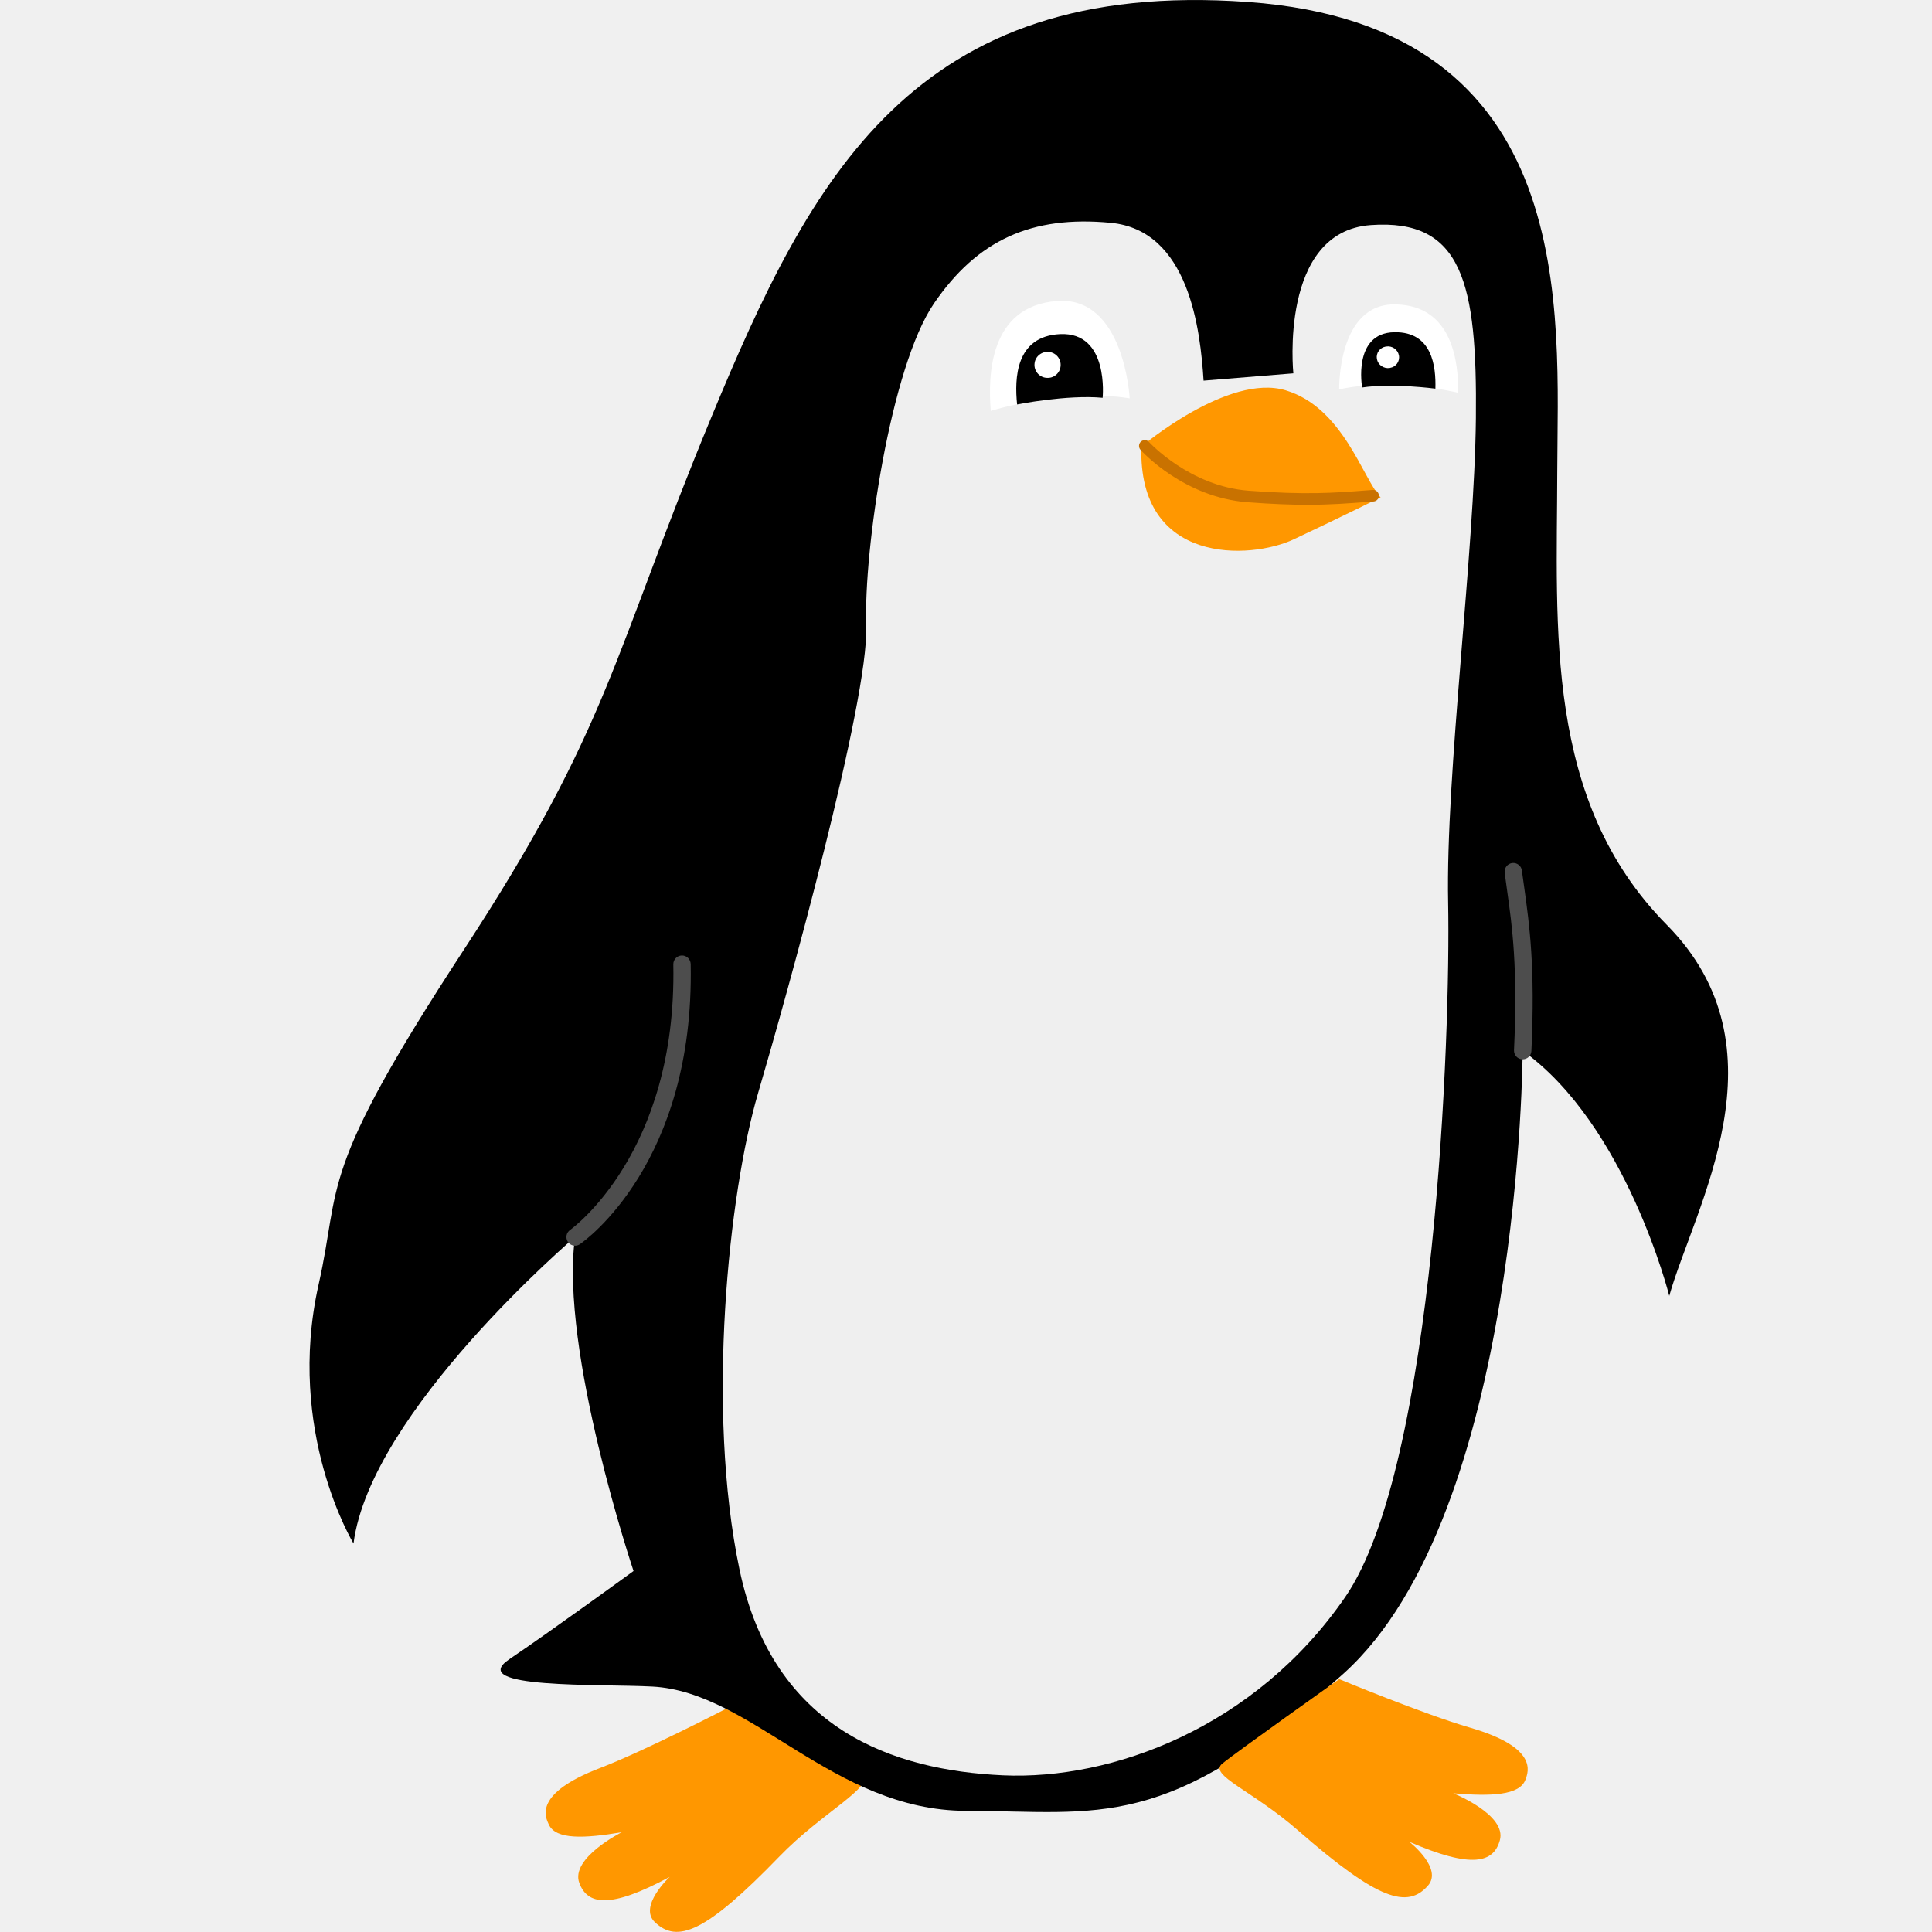
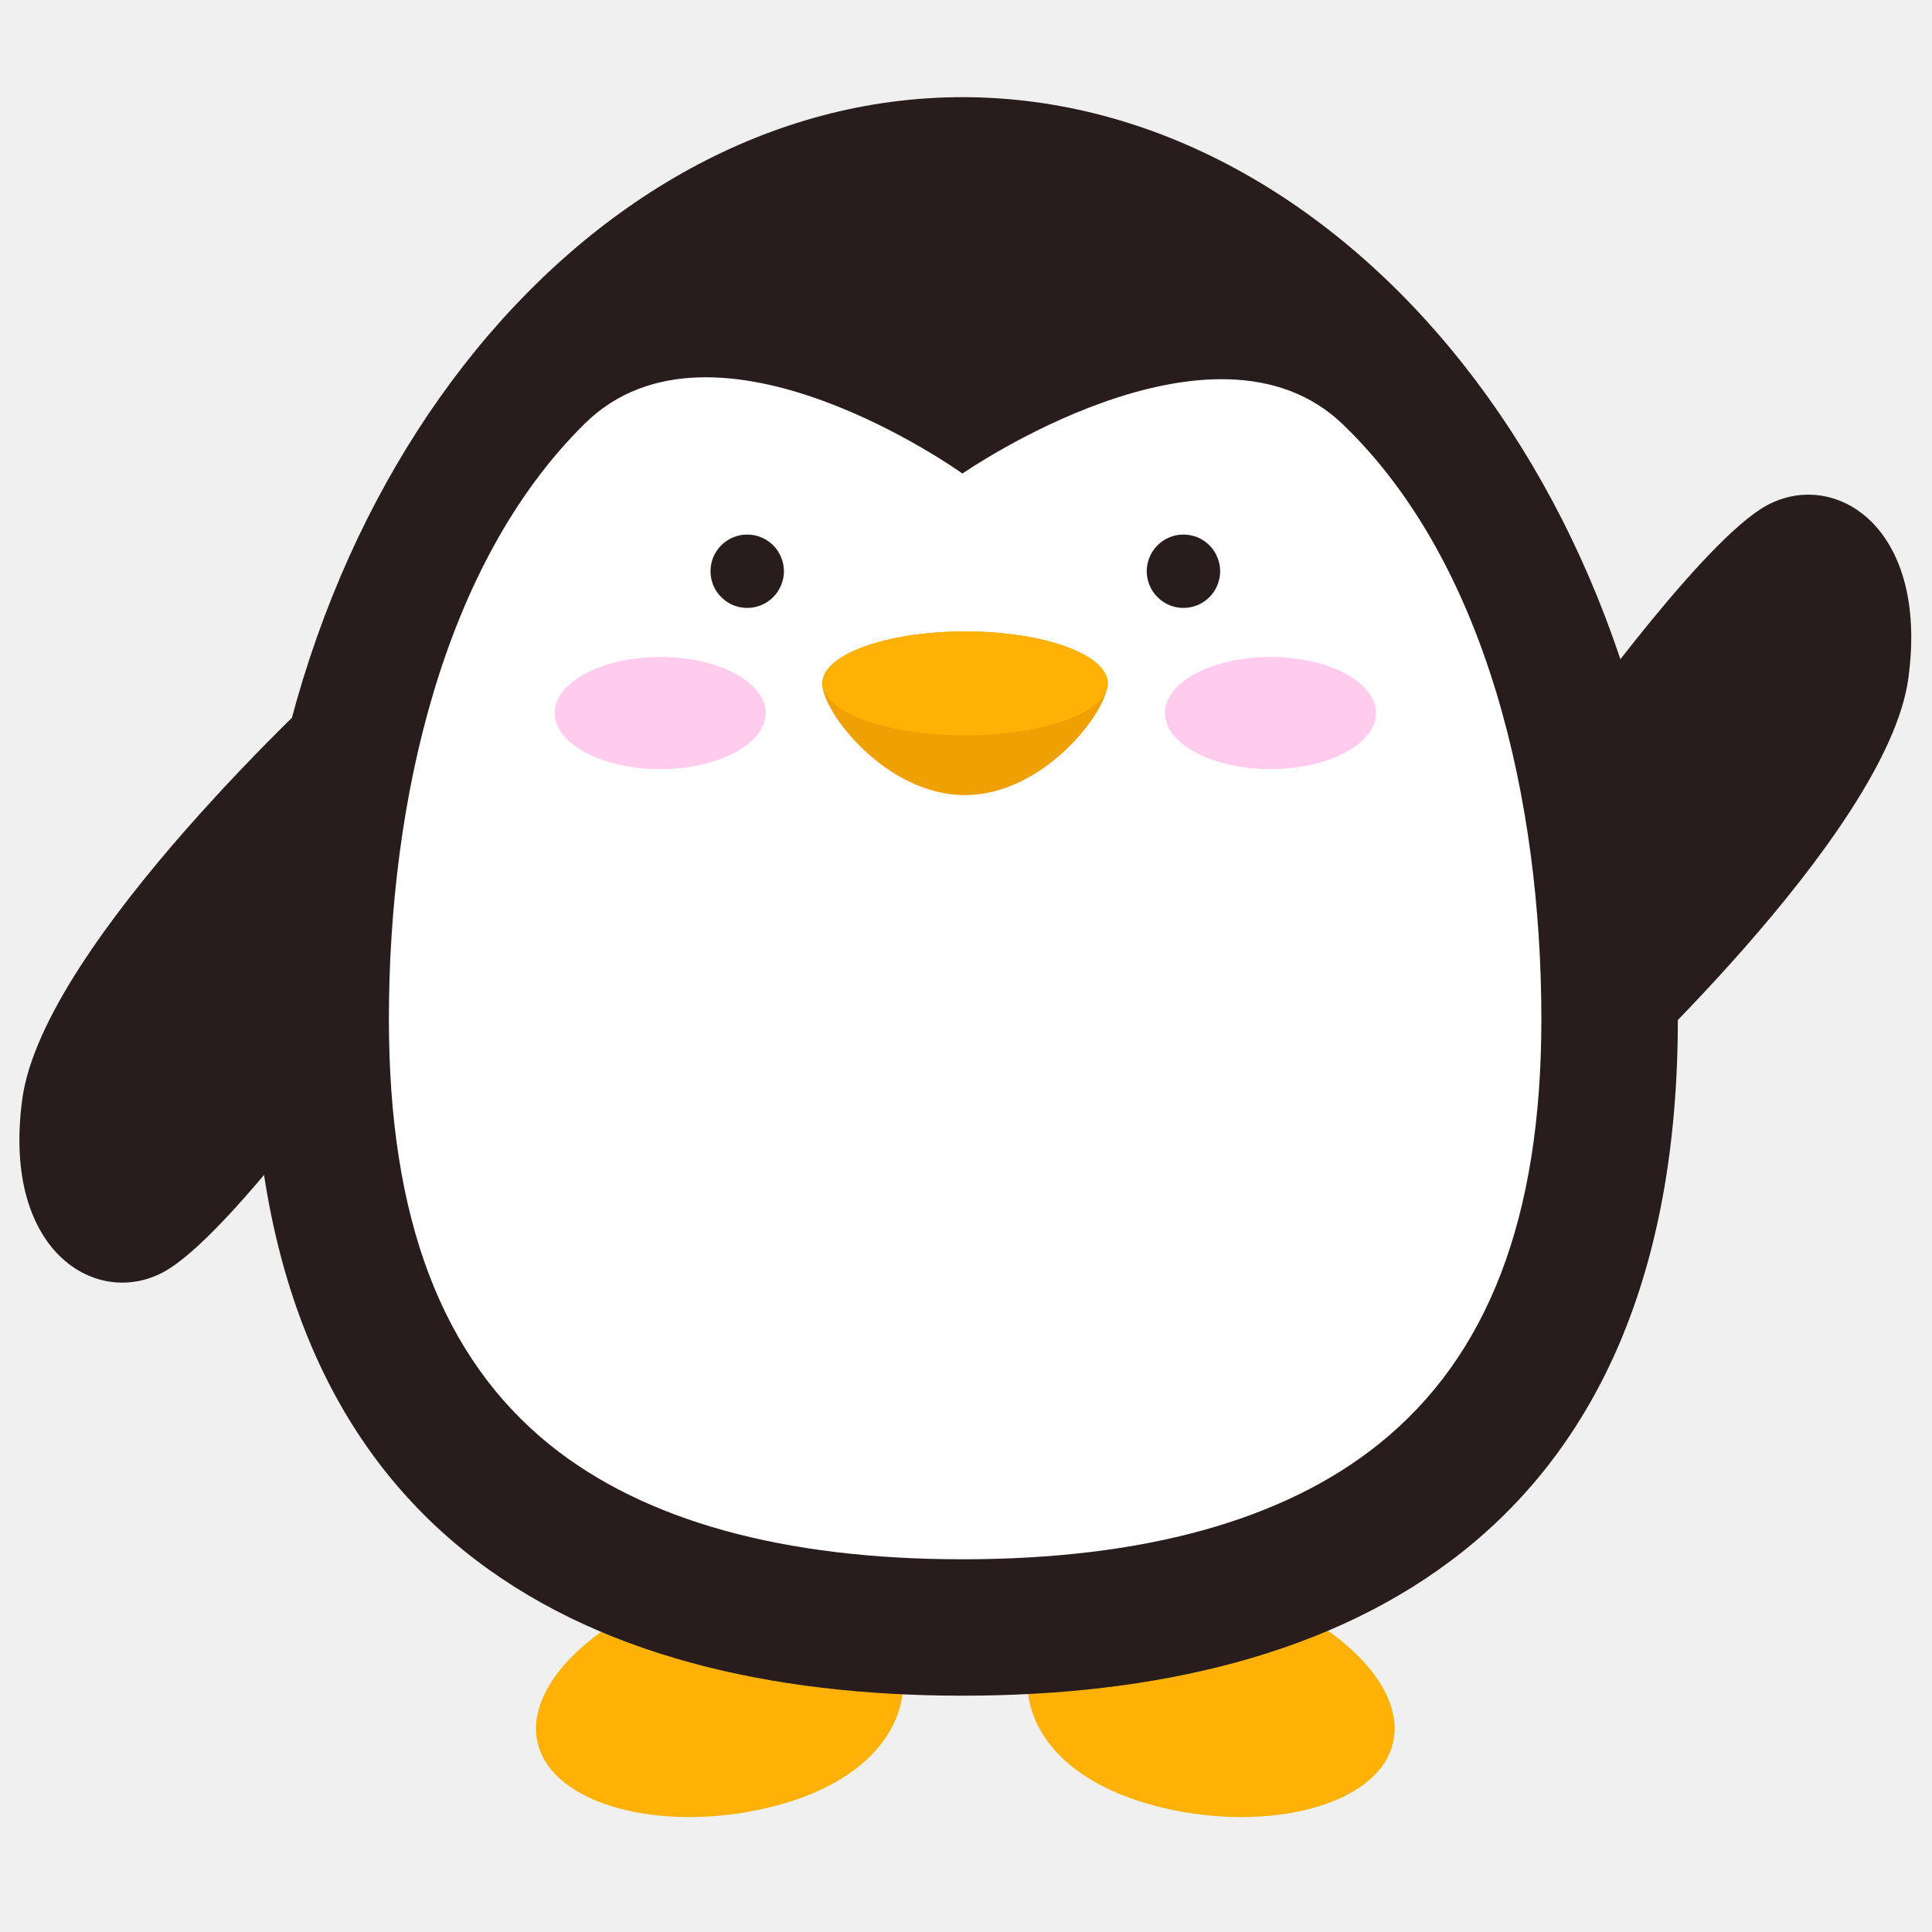
<svg xmlns="http://www.w3.org/2000/svg" width="128" zoomAndPan="magnify" viewBox="0 0 96 96" height="128" preserveAspectRatio="xMidYMid meet" version="1.0">
  <defs>
-     <clipPath id="568be88d09">
-       <path d="M 27.059 84.887 L 42.949 84.887 L 42.949 95.992 L 27.059 95.992 Z M 27.059 84.887 " clip-rule="nonzero" />
-     </clipPath>
-     <clipPath id="50f69639e8">
-       <path d="M 15.379 0 L 85.867 0 L 85.867 90.059 L 15.379 90.059 Z M 15.379 0 " clip-rule="nonzero" />
+     <clipPath id="fc82cef11a">
+       <path d="M 12 4.828 L 84 4.828 L 84 85 L 12 85 Z M 12 4.828 " clip-rule="nonzero" />
    </clipPath>
  </defs>
-   <g clip-path="url(#568be88d09)">
-     <path fill="#ff9700" d="M 36.074 84.91 C 36.074 84.91 32.035 87 29.816 87.852 C 26.48 89.129 27.102 90.293 27.27 90.66 C 27.617 91.422 29.039 91.355 30.895 91.043 C 30.895 91.043 28.332 92.324 28.785 93.562 C 29.191 94.656 30.297 94.867 33.277 93.262 C 33.277 93.262 31.707 94.719 32.539 95.512 C 33.652 96.57 35.051 96.051 38.73 92.246 C 40.84 90.062 43.523 88.738 42.793 88.23 C 42.059 87.723 36.074 84.91 36.074 84.91 " fill-opacity="1" fill-rule="nonzero" />
+   <path fill="#ffb205" d="M 69.215 86.613 C 68.477 89.707 63.066 91.078 57.801 89.832 C 52.535 88.582 50.445 85.426 51.184 82.312 C 51.922 79.223 55.219 77.336 60.484 78.605 C 65.75 79.855 69.953 83.523 69.215 86.613 Z M 69.215 86.613 " fill-opacity="1" fill-rule="nonzero" />
+   <path fill="#ffb205" d="M 26.719 86.613 C 27.457 89.707 32.867 91.078 38.133 89.832 C 43.398 88.582 45.488 85.426 44.75 82.312 C 44.012 79.223 40.715 77.336 35.449 78.605 C 30.184 79.855 25.98 83.523 26.719 86.613 Z M 26.719 86.613 " fill-opacity="1" fill-rule="nonzero" />
+   <g clip-path="url(#fc82cef11a)">
+     <path fill="#281c1c" d="M 83.371 50.648 C 83.371 76.25 66.859 84.258 47.824 84.258 C 28.789 84.258 12.562 76.25 12.562 50.648 C 12.562 25.047 28.789 4.828 47.824 4.828 C 66.859 4.828 83.371 25.047 83.371 50.648 Z M 83.371 50.648 " fill-opacity="1" fill-rule="nonzero" />
  </g>
-   <g clip-path="url(#50f69639e8)">
-     <path fill="#000000" d="M 15.832 63.824 C 16.973 58.762 15.727 58.387 23.027 47.227 C 30.332 36.062 30.43 32.594 35.355 20.711 C 40.277 8.824 45.406 -1.09 62.004 0.098 C 78.602 1.285 77.395 15.605 77.379 23.426 C 77.363 31.246 76.727 39.781 82.816 45.949 C 88.91 52.113 84.203 59.949 82.945 64.391 C 82.945 64.391 80.809 55.895 75.66 52.207 C 75.66 52.207 75.598 75.18 66.773 83.148 C 57.949 91.113 54.617 89.992 48.008 89.98 C 41.395 89.965 37.367 84.066 32.418 83.805 C 29.836 83.664 23.113 83.93 25.309 82.445 C 27.504 80.961 31.48 78.062 31.48 78.062 C 31.48 78.062 27.801 67.086 28.574 61.465 C 28.574 61.465 18.41 70.125 17.566 76.695 C 17.566 76.695 14.184 71.133 15.832 63.824 " fill-opacity="1" fill-rule="nonzero" />
-   </g>
-   <path fill="#efefef" d="M 59.805 18.914 L 64.266 18.551 C 64.266 18.551 63.543 11.516 68.109 11.184 C 72.676 10.852 73.402 14.082 73.336 20.773 C 73.27 27.461 71.828 38.445 71.957 44.855 C 72.082 51.266 71.328 72.848 66.844 79.355 C 62.363 85.863 55.23 88.461 49.832 88.215 C 44.43 87.965 38.422 85.973 36.746 77.988 C 35.07 70.004 36.215 59.27 37.664 54.332 C 39.117 49.391 43.176 34.82 43.043 31.09 C 42.91 27.359 44.246 18.25 46.406 15.082 C 48.566 11.918 51.27 10.699 55.184 11.07 C 59.094 11.438 59.645 16.41 59.805 18.914 " fill-opacity="1" fill-rule="nonzero" />
-   <path fill="#ffffff" d="M 56.133 19.793 C 56.133 19.793 55.871 14.688 52.508 14.957 C 49.141 15.223 49.09 18.684 49.23 20.418 C 49.23 20.418 52.867 19.27 56.133 19.793 " fill-opacity="1" fill-rule="nonzero" />
-   <path fill="#000000" d="M 54.789 19.766 C 54.789 19.766 55.125 16.488 52.676 16.602 C 50.461 16.707 50.406 18.801 50.539 20.098 C 50.539 20.098 53.008 19.602 54.789 19.766 " fill-opacity="1" fill-rule="nonzero" />
-   <path fill="#ffffff" d="M 52.113 17.488 L 52.125 17.488 C 52.48 17.527 52.738 17.844 52.699 18.199 C 52.664 18.555 52.348 18.812 51.992 18.773 L 51.98 18.773 C 51.625 18.738 51.367 18.418 51.406 18.062 C 51.441 17.707 51.762 17.453 52.113 17.488 " fill-opacity="1" fill-rule="nonzero" />
-   <path fill="#ffffff" d="M 66.543 19.348 C 66.543 19.348 66.453 15.074 69.332 15.125 C 72.211 15.172 72.469 18.059 72.457 19.516 C 72.457 19.516 69.289 18.742 66.543 19.348 " fill-opacity="1" fill-rule="nonzero" />
-   <path fill="#000000" d="M 67.684 19.254 C 67.684 19.254 67.199 16.539 69.289 16.508 C 71.18 16.477 71.355 18.223 71.324 19.312 C 71.324 19.312 69.195 19.027 67.684 19.254 " fill-opacity="1" fill-rule="nonzero" />
-   <path fill="#ffffff" d="M 68.871 17.219 L 68.863 17.219 C 68.562 17.27 68.363 17.547 68.418 17.84 C 68.473 18.133 68.758 18.332 69.059 18.285 L 69.066 18.281 C 69.367 18.234 69.566 17.957 69.512 17.66 C 69.457 17.367 69.172 17.168 68.871 17.219 " fill-opacity="1" fill-rule="nonzero" />
-   <path fill="#ff9700" d="M 56.715 22.191 C 56.715 22.191 61.031 18.531 63.887 19.395 C 66.742 20.254 67.727 23.797 68.602 24.715 C 68.602 24.715 66.445 25.785 64.281 26.801 C 62.117 27.816 56.539 28.078 56.715 22.191 " fill-opacity="1" fill-rule="nonzero" />
-   <path fill="#c97200" d="M 64.965 25.082 C 64.152 25.082 63.199 25.047 62.004 24.957 C 58.836 24.723 56.758 22.449 56.672 22.352 C 56.566 22.234 56.574 22.051 56.691 21.945 C 56.809 21.84 56.992 21.848 57.098 21.969 C 57.117 21.988 59.113 24.164 62.047 24.383 C 64.891 24.598 66.328 24.488 67.848 24.371 L 68.211 24.344 C 68.367 24.332 68.504 24.453 68.516 24.609 C 68.527 24.77 68.41 24.906 68.254 24.918 L 67.891 24.945 C 66.988 25.012 66.113 25.082 64.965 25.082 " fill-opacity="1" fill-rule="nonzero" />
-   <path fill="#ff9700" d="M 66.543 83.434 C 66.543 83.434 70.742 85.176 73.027 85.84 C 76.457 86.832 75.938 88.043 75.801 88.426 C 75.516 89.215 74.09 89.266 72.215 89.109 C 72.215 89.109 74.879 90.172 74.527 91.441 C 74.219 92.566 73.133 92.867 70.031 91.52 C 70.031 91.52 71.715 92.836 70.953 93.699 C 69.934 94.848 68.496 94.445 64.508 90.961 C 62.227 88.965 60.043 88.203 60.73 87.637 C 61.422 87.066 66.543 83.434 66.543 83.434 " fill-opacity="1" fill-rule="nonzero" />
-   <path fill="#4d4d4d" d="M 28.574 61.898 C 28.438 61.898 28.305 61.832 28.219 61.711 C 28.086 61.512 28.137 61.246 28.332 61.113 C 28.383 61.074 33.641 57.316 33.457 47.918 C 33.453 47.68 33.641 47.484 33.879 47.477 C 33.883 47.477 33.887 47.477 33.887 47.477 C 34.121 47.477 34.312 47.664 34.32 47.902 C 34.512 57.793 29.051 61.66 28.82 61.82 C 28.746 61.871 28.66 61.898 28.574 61.898 " fill-opacity="1" fill-rule="nonzero" />
-   <path fill="#4d4d4d" d="M 75.66 52.637 C 75.656 52.637 75.648 52.637 75.641 52.637 C 75.402 52.625 75.223 52.422 75.23 52.188 C 75.422 48.074 75.141 46.043 74.887 44.25 C 74.848 43.949 74.805 43.656 74.766 43.367 C 74.738 43.129 74.906 42.914 75.141 42.883 C 75.375 42.855 75.594 43.02 75.621 43.258 C 75.66 43.543 75.699 43.832 75.742 44.129 C 75.996 45.961 76.289 48.035 76.094 52.227 C 76.082 52.457 75.891 52.637 75.66 52.637 " fill-opacity="1" fill-rule="nonzero" />
+   <path fill="#ffffff" d="M 47.824 77.48 C 38.891 77.48 31.984 75.555 27.312 71.785 C 21.945 67.445 19.324 60.543 19.324 50.648 C 19.324 39.812 22.008 27.996 29.055 21.051 C 35.508 14.684 47.824 23.531 47.824 23.531 C 47.824 23.531 60.281 14.867 66.734 21.094 C 73.906 27.996 76.59 39.855 76.59 50.648 C 76.59 60.5 73.945 67.402 68.496 71.766 C 63.766 75.555 56.797 77.48 47.824 77.48 Z M 47.824 77.48 " fill-opacity="1" fill-rule="nonzero" />
+   <path fill="#efa003" d="M 55.035 33.957 C 55.035 32.523 51.859 31.375 47.945 31.375 C 44.031 31.375 40.855 32.523 40.855 33.957 C 40.855 35.391 44.031 39.508 47.945 39.508 C 51.859 39.508 55.035 35.367 55.035 33.957 Z M 55.035 33.957 " fill-opacity="1" fill-rule="nonzero" />
+   <path fill="#ffb205" d="M 55.055 33.957 C 55.055 34.125 55.012 34.293 54.918 34.457 C 54.828 34.625 54.695 34.785 54.516 34.941 C 54.34 35.102 54.121 35.25 53.859 35.391 C 53.602 35.531 53.309 35.66 52.98 35.781 C 52.648 35.898 52.293 36.008 51.906 36.102 C 51.52 36.195 51.109 36.273 50.68 36.34 C 50.25 36.406 49.805 36.453 49.352 36.488 C 48.895 36.52 48.434 36.535 47.965 36.535 C 47.5 36.535 47.039 36.52 46.582 36.488 C 46.129 36.453 45.684 36.406 45.254 36.34 C 44.824 36.273 44.414 36.195 44.027 36.102 C 43.641 36.008 43.281 35.898 42.953 35.781 C 42.625 35.66 42.332 35.531 42.07 35.391 C 41.812 35.25 41.594 35.102 41.418 34.941 C 41.238 34.785 41.105 34.625 41.012 34.457 C 40.922 34.293 40.879 34.125 40.879 33.957 C 40.879 33.785 40.922 33.617 41.012 33.453 C 41.105 33.285 41.238 33.125 41.418 32.969 C 41.594 32.812 41.812 32.664 42.07 32.523 C 42.332 32.379 42.625 32.25 42.953 32.129 C 43.281 32.012 43.641 31.902 44.027 31.809 C 44.414 31.715 44.824 31.637 45.254 31.57 C 45.684 31.508 46.129 31.457 46.582 31.426 C 47.039 31.391 47.5 31.375 47.965 31.375 C 48.434 31.375 48.895 31.391 49.352 31.426 C 49.805 31.457 50.25 31.508 50.68 31.57 C 51.109 31.637 51.52 31.715 51.906 31.809 C 52.293 31.902 52.648 32.012 52.98 32.129 C 53.309 32.25 53.602 32.379 53.859 32.523 C 54.121 32.664 54.34 32.812 54.516 32.969 C 54.695 33.125 54.828 33.285 54.918 33.453 C 55.012 33.617 55.055 33.785 55.055 33.957 Z M 55.055 33.957 " fill-opacity="1" fill-rule="nonzero" />
+   <path fill="#281c1c" d="M 38.953 28.383 C 38.953 28.625 38.906 28.859 38.812 29.082 C 38.719 29.305 38.59 29.504 38.418 29.672 C 38.246 29.844 38.051 29.977 37.824 30.07 C 37.602 30.16 37.371 30.207 37.129 30.207 C 36.887 30.207 36.652 30.16 36.43 30.07 C 36.207 29.977 36.008 29.844 35.84 29.672 C 35.668 29.504 35.535 29.305 35.441 29.082 C 35.352 28.859 35.305 28.625 35.305 28.383 C 35.305 28.145 35.352 27.91 35.441 27.688 C 35.535 27.465 35.668 27.266 35.84 27.094 C 36.008 26.926 36.207 26.793 36.43 26.699 C 36.652 26.609 36.887 26.562 37.129 26.562 C 37.371 26.562 37.602 26.609 37.824 26.699 C 38.051 26.793 38.246 26.926 38.418 27.094 C 38.59 27.266 38.719 27.465 38.812 27.688 C 38.906 27.91 38.953 28.145 38.953 28.383 Z M 38.953 28.383 " fill-opacity="1" fill-rule="nonzero" />
+   <path fill="#281c1c" d="M 60.629 28.383 C 60.629 28.625 60.582 28.859 60.488 29.082 C 60.398 29.305 60.266 29.504 60.094 29.672 C 59.922 29.844 59.727 29.977 59.504 30.07 C 59.281 30.16 59.047 30.207 58.805 30.207 C 58.562 30.207 58.332 30.16 58.109 30.07 C 57.883 29.977 57.688 29.844 57.516 29.672 C 57.344 29.504 57.215 29.305 57.121 29.082 C 57.027 28.859 56.98 28.625 56.98 28.383 C 56.98 28.145 57.027 27.91 57.121 27.688 C 57.215 27.465 57.344 27.266 57.516 27.094 C 57.688 26.926 57.883 26.793 58.109 26.699 C 58.332 26.609 58.562 26.562 58.805 26.562 C 59.047 26.562 59.281 26.609 59.504 26.699 C 59.727 26.793 59.922 26.926 60.094 27.094 C 60.266 27.266 60.398 27.465 60.488 27.688 C 60.582 27.91 60.629 28.145 60.629 28.383 Z M 60.629 28.383 " fill-opacity="1" fill-rule="nonzero" />
+   <path fill="#281c1c" d="M 16.598 33.668 C 16.598 33.668 2.172 46.797 1.109 54.602 C 0.043 62.406 5.082 65.191 8.441 63.02 C 11.805 60.848 18.258 51.734 18.258 51.734 Z M 16.598 33.668 " fill-opacity="1" fill-rule="nonzero" />
+   <path fill="#281c1c" d="M 79.336 54.641 C 79.336 54.641 93.758 41.512 94.824 33.711 C 95.891 25.906 90.852 23.121 87.488 25.293 C 84.129 27.461 77.656 36.578 77.656 36.578 Z M 79.336 54.641 " fill-opacity="1" fill-rule="nonzero" />
+   <path fill="#ffccee" d="M 38.051 35.43 C 38.051 35.613 38.016 35.793 37.949 35.973 C 37.883 36.152 37.781 36.328 37.652 36.496 C 37.52 36.664 37.355 36.824 37.164 36.977 C 36.973 37.129 36.758 37.27 36.512 37.398 C 36.27 37.527 36.004 37.645 35.719 37.746 C 35.434 37.848 35.129 37.934 34.812 38.004 C 34.492 38.074 34.164 38.125 33.828 38.164 C 33.488 38.199 33.148 38.215 32.805 38.215 C 32.461 38.215 32.121 38.199 31.781 38.164 C 31.445 38.125 31.117 38.074 30.797 38.004 C 30.48 37.934 30.176 37.848 29.891 37.746 C 29.605 37.645 29.34 37.527 29.098 37.398 C 28.852 37.27 28.637 37.129 28.445 36.977 C 28.254 36.824 28.09 36.664 27.957 36.496 C 27.828 36.328 27.727 36.152 27.66 35.973 C 27.594 35.793 27.559 35.613 27.559 35.43 C 27.559 35.246 27.594 35.066 27.66 34.887 C 27.727 34.707 27.828 34.531 27.957 34.363 C 28.09 34.195 28.254 34.035 28.445 33.883 C 28.637 33.73 28.852 33.59 29.098 33.461 C 29.34 33.332 29.605 33.215 29.891 33.113 C 30.176 33.012 30.48 32.926 30.797 32.855 C 31.117 32.785 31.445 32.734 31.781 32.699 C 32.121 32.664 32.461 32.645 32.805 32.645 C 33.148 32.645 33.488 32.664 33.828 32.699 C 34.164 32.734 34.492 32.785 34.812 32.855 C 35.129 32.926 35.434 33.012 35.719 33.113 C 36.004 33.215 36.27 33.332 36.512 33.461 C 36.758 33.59 36.973 33.73 37.164 33.883 C 37.355 34.035 37.52 34.195 37.652 34.363 C 37.781 34.531 37.883 34.707 37.949 34.887 C 38.016 35.066 38.051 35.246 38.051 35.43 Z M 38.051 35.43 " fill-opacity="1" fill-rule="nonzero" />
+   <path fill="#ffccee" d="M 68.375 35.43 C 68.375 35.613 68.34 35.793 68.273 35.973 C 68.207 36.152 68.105 36.328 67.973 36.496 C 67.844 36.664 67.68 36.824 67.488 36.977 C 67.297 37.129 67.082 37.27 66.836 37.398 C 66.594 37.527 66.328 37.645 66.043 37.746 C 65.758 37.848 65.453 37.934 65.137 38.004 C 64.816 38.074 64.488 38.125 64.152 38.164 C 63.812 38.199 63.473 38.215 63.129 38.215 C 62.785 38.215 62.441 38.199 62.105 38.164 C 61.766 38.125 61.438 38.074 61.121 38.004 C 60.805 37.934 60.5 37.848 60.215 37.746 C 59.93 37.645 59.664 37.527 59.418 37.398 C 59.176 37.27 58.957 37.129 58.766 36.977 C 58.574 36.824 58.414 36.664 58.281 36.496 C 58.152 36.328 58.051 36.152 57.984 35.973 C 57.918 35.793 57.883 35.613 57.883 35.43 C 57.883 35.246 57.918 35.066 57.984 34.887 C 58.051 34.707 58.152 34.531 58.281 34.363 C 58.414 34.195 58.574 34.035 58.766 33.883 C 58.957 33.73 59.176 33.59 59.418 33.461 C 59.664 33.332 59.93 33.215 60.215 33.113 C 60.5 33.012 60.805 32.926 61.121 32.855 C 61.438 32.785 61.766 32.734 62.105 32.699 C 62.441 32.664 62.785 32.645 63.129 32.645 C 63.473 32.645 63.812 32.664 64.152 32.699 C 64.488 32.734 64.816 32.785 65.137 32.855 C 65.453 32.926 65.758 33.012 66.043 33.113 C 66.328 33.215 66.594 33.332 66.836 33.461 C 67.082 33.59 67.297 33.73 67.488 33.883 C 67.68 34.035 67.844 34.195 67.973 34.363 C 68.105 34.531 68.207 34.707 68.273 34.887 C 68.34 35.066 68.375 35.246 68.375 35.43 Z M 68.375 35.43 " fill-opacity="1" fill-rule="nonzero" />
</svg>
